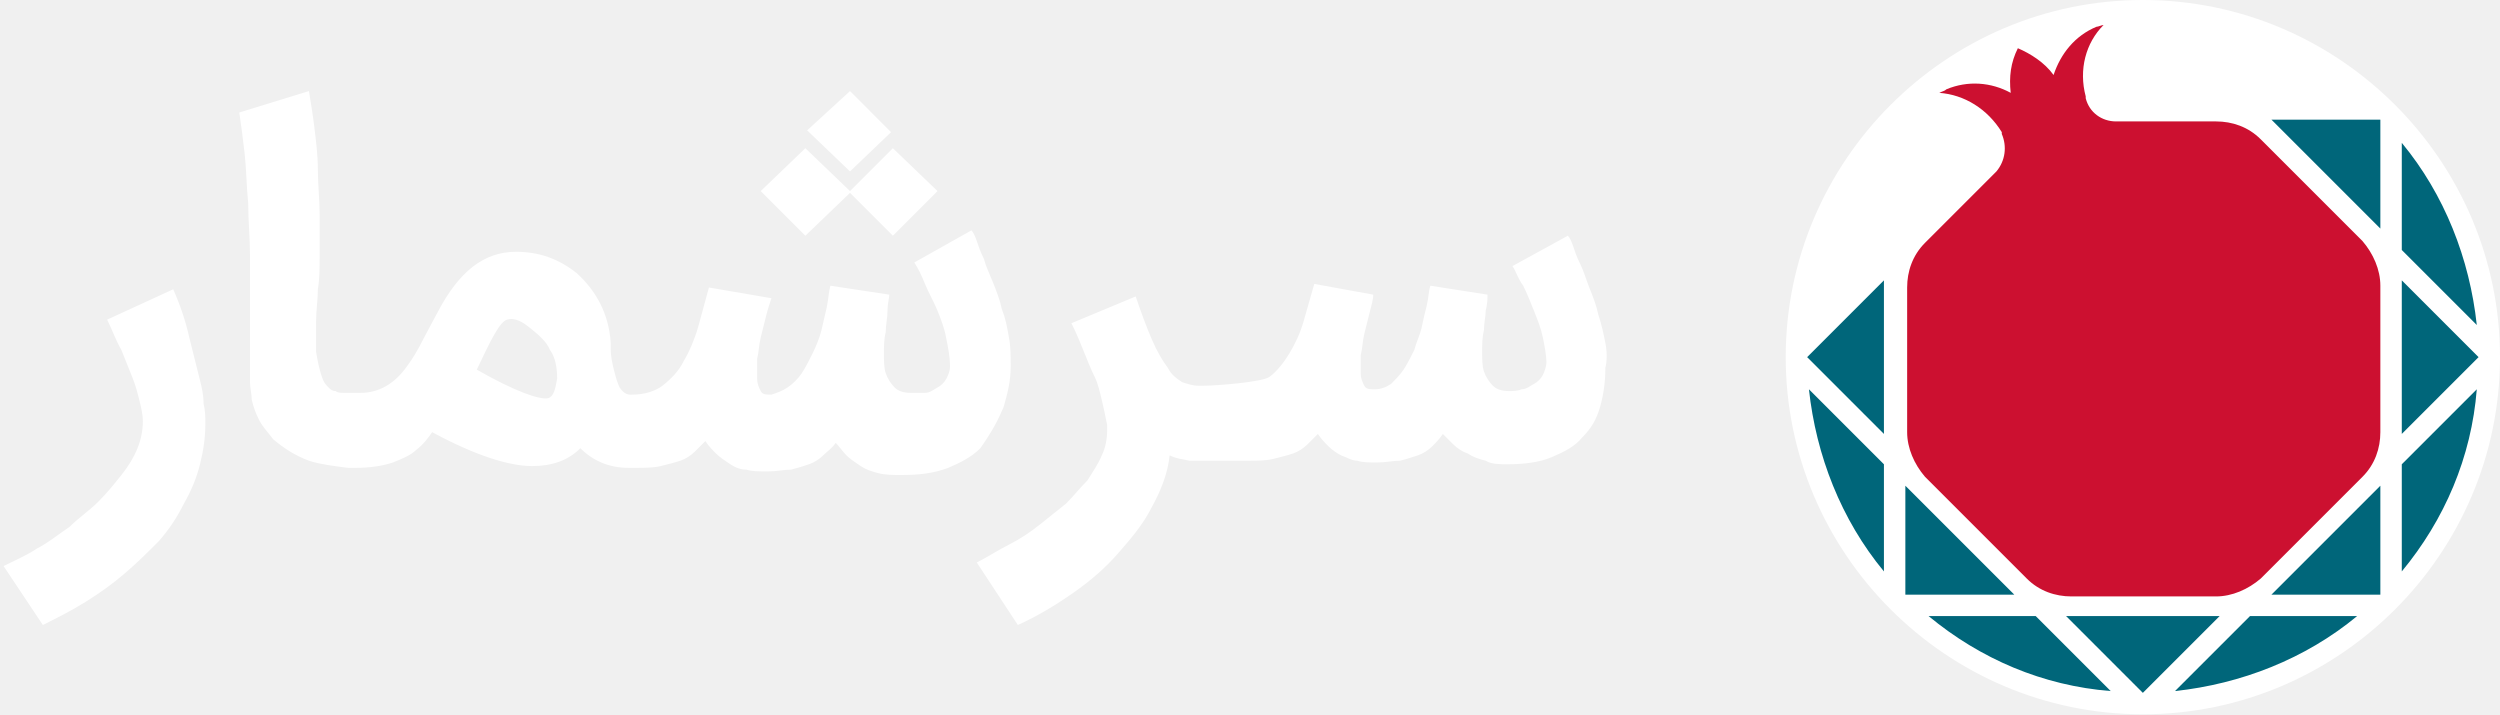
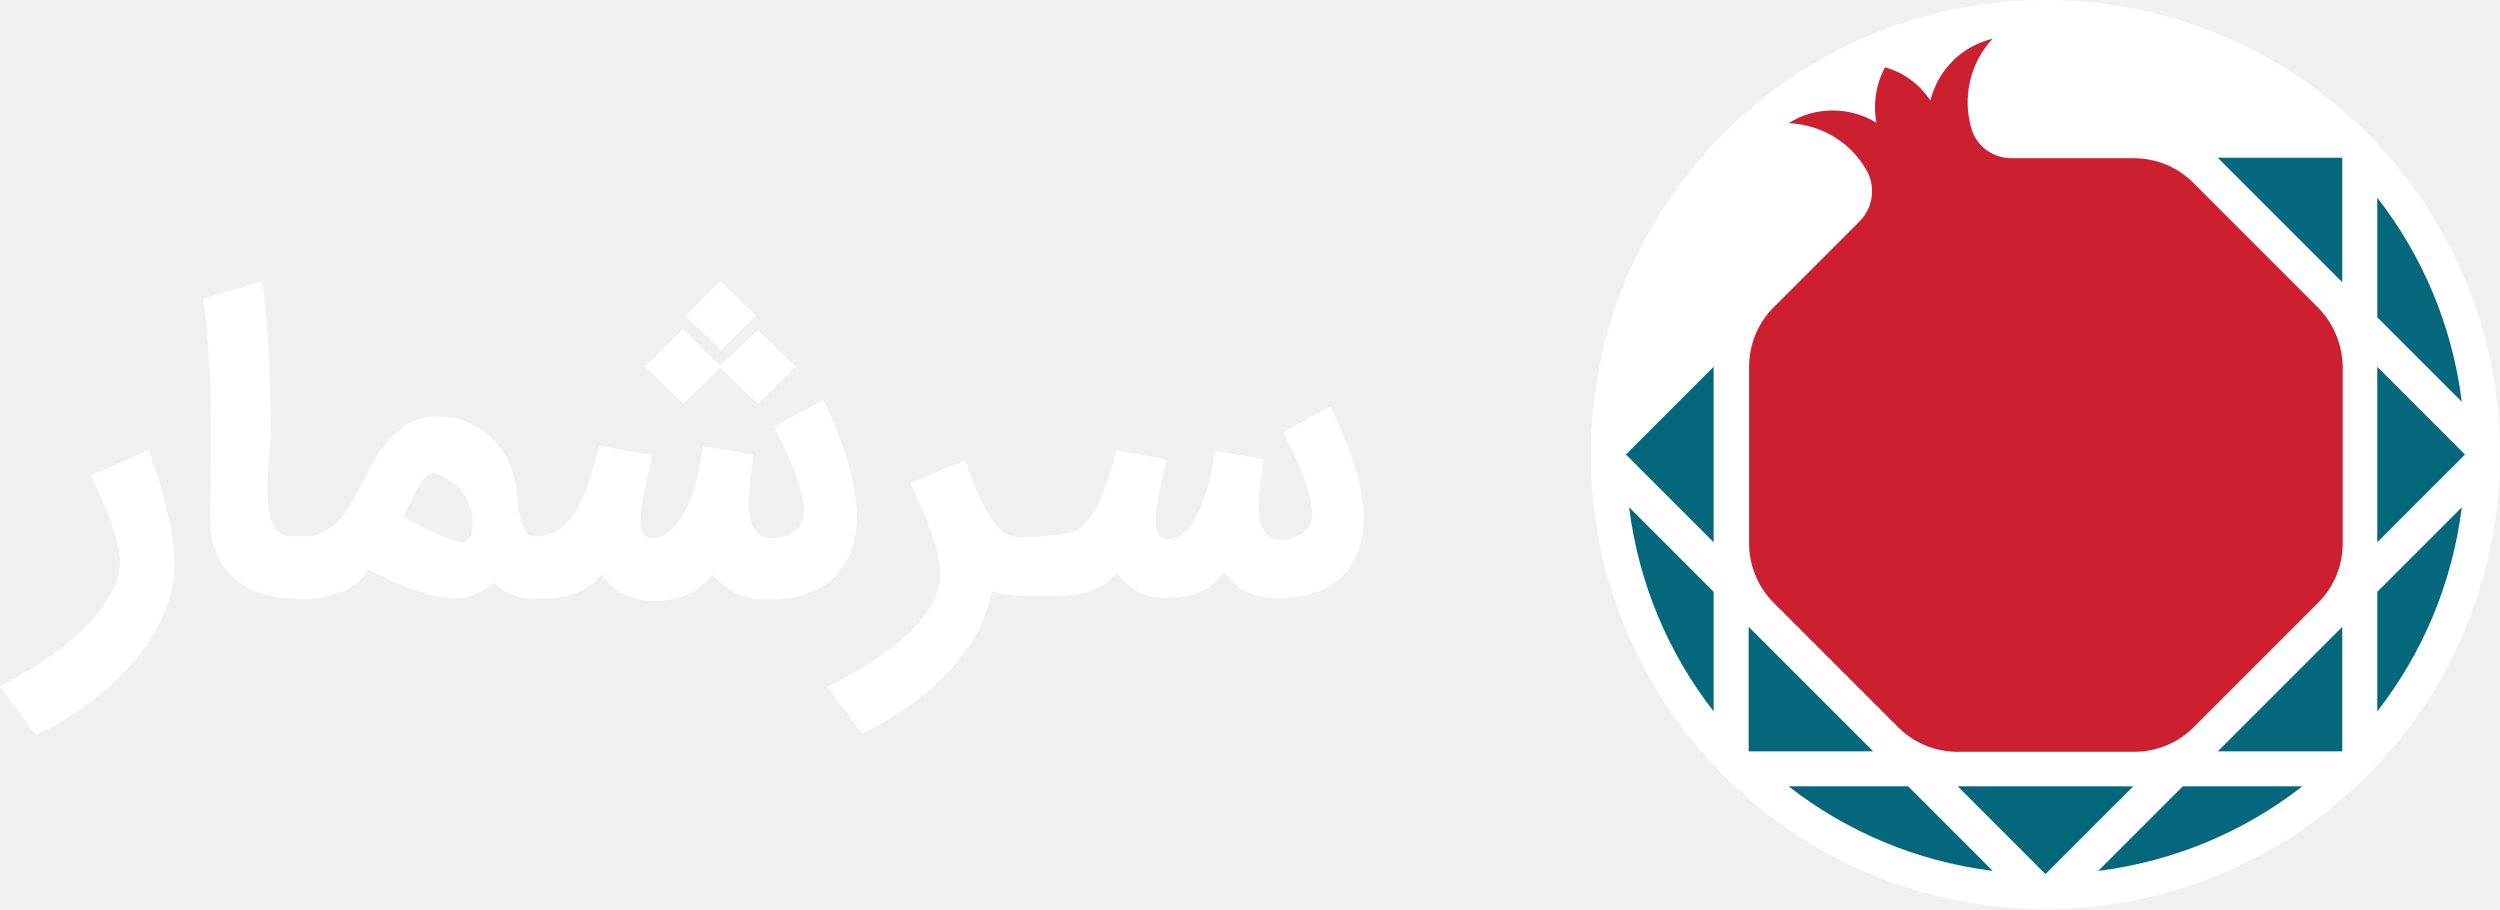
- <svg xmlns="http://www.w3.org/2000/svg" id="Layer_1" viewBox="0 0 140 40" width="140" height="40">
-   <style>
-     .st0{fill:#FFFFFF;} .st1{fill:#00667A;} .st2{fill:#CC1030;}
-   </style>
-   <path class="st0" d="M140 20c0-11-9-20-20-20s-20 9-20 20 9 20 20 20 20-9 20-20" />
-   <path class="st1" d="M105.5 24.3v-8.6l-4.3 4.3zm7.3 9l-6.1-6.1v6.1zm11.5 1.2h-8.6l4.3 4.3zm9-7.3l-6.1 6.1h6.1zm1.2-11.5v8.6l4.3-4.3zm-7.3-9l6.1 6.1V6.7zM105.5 26l-4.2-4.2c.4 3.7 1.8 7.3 4.2 10.2v-6zm8.5 8.5h-6c2.9 2.4 6.4 3.9 10.2 4.2l-4.2-4.2zm12 0l-4.2 4.2c3.7-.4 7.3-1.8 10.2-4.2h-6zm8.5-8.5v6c2.4-2.9 3.9-6.4 4.2-10.2l-4.2 4.2zm0-12l4.2 4.2c-.4-3.7-1.8-7.3-4.2-10.2v6z" />
-   <path class="st2" d="M133.3 16c0-.9-.4-1.8-1-2.5l-5.7-5.7c-.7-.7-1.6-1-2.5-1h-5.6c-.8 0-1.5-.5-1.7-1.3v-.1c-.4-1.5 0-3 1-4-.1 0-.3.1-.4.1-1.2.5-2 1.5-2.4 2.7-.5-.7-1.3-1.2-2-1.5-.4.8-.5 1.6-.4 2.5-1.1-.6-2.4-.7-3.6-.2-.1.1-.2.1-.4.2 1.4.1 2.7.9 3.5 2.2v.1c.3.7.2 1.5-.3 2.1l-4 4c-.7.7-1 1.6-1 2.5v8.1c0 .9.4 1.8 1 2.5l5.7 5.7c.7.7 1.6 1 2.5 1h8.1c.9 0 1.8-.4 2.5-1l5.7-5.7c.7-.7 1-1.6 1-2.5V16z" />
-   <path class="st0" d="M89.9 19.2c-.1-.5-.2-1-.4-1.6-.1-.5-.3-1-.5-1.5s-.3-.9-.5-1.3-.3-.7-.4-1c-.1-.3-.2-.5-.3-.6l-3.1 1.7c.2.3.3.7.6 1.1.2.4.4.9.6 1.4.2.5.4 1 .5 1.5.1.5.2 1 .2 1.4 0 .2-.1.5-.2.7s-.3.4-.5.5c-.2.1-.4.3-.7.3-.2.1-.5.1-.7.1-.4 0-.7-.1-.9-.3s-.4-.5-.5-.8c-.1-.3-.1-.7-.1-1.1 0-.4 0-.8.1-1.2 0-.4.1-.8.1-1.1.1-.4.1-.7.1-.9l-3.2-.5c-.1.3-.1.7-.2 1.1-.1.4-.2.8-.3 1.3-.1.4-.3.8-.4 1.2-.2.4-.4.8-.6 1.1-.2.3-.5.6-.7.8-.3.2-.6.3-.9.3-.3 0-.5 0-.6-.2-.1-.2-.2-.4-.2-.7v-1c.1-.4.1-.8.2-1.2l.3-1.2c.1-.4.2-.7.2-1l-3.3-.6L73 18c-.2.7-.5 1.3-.8 1.8-.3.5-.7 1-1.1 1.3-.4.3-3 .5-3.7.5h-.3c-.3 0-.6-.1-.9-.2-.3-.2-.6-.4-.8-.8-.3-.4-.6-.9-.9-1.6-.3-.7-.6-1.5-.9-2.4L60 18.1c.3.6.5 1.1.7 1.6.2.5.4 1 .6 1.4.2.4.3.9.4 1.3.1.4.2.9.3 1.4v.3c0 .5-.1 1-.3 1.4-.2.5-.5.9-.8 1.4-.4.4-.8.9-1.2 1.3l-1.5 1.2c-.5.4-1.1.8-1.7 1.1-.6.3-1.2.7-1.8 1L57 35c1.1-.5 2.1-1.1 3.1-1.8s1.8-1.4 2.5-2.2c.7-.8 1.4-1.6 1.9-2.6.5-.9.9-1.9 1-2.9.4.2.7.2 1.1.3h3.3c.5 0 1 0 1.4-.1.4-.1.8-.2 1.1-.3.3-.1.6-.3.8-.5l.6-.6c.2.3.4.5.6.7.2.2.5.4.7.5.3.1.6.3.9.3.3.1.7.1 1.1.1.5 0 .9-.1 1.3-.1.4-.1.7-.2 1-.3.3-.1.6-.3.8-.5.2-.2.4-.4.6-.7l.6.6c.2.2.5.4.8.5.3.2.6.3 1 .4.3.2.8.2 1.2.2.9 0 1.8-.1 2.5-.4.7-.3 1.3-.6 1.7-1.1.5-.5.8-1 1-1.7.2-.7.3-1.4.3-2.2.1-.4.1-.9 0-1.4zm-78.7 2.1l-.3-1.2-.3-1.2c-.2-.9-.5-1.8-.9-2.7L6 17.9c.3.6.5 1.2.8 1.7l.6 1.5c.2.5.3.9.4 1.3s.2.8.2 1.2c0 .5-.1 1-.3 1.5-.2.5-.5 1-.9 1.5s-.8 1-1.3 1.5-1.1.9-1.6 1.4c-.6.4-1.2.9-1.8 1.2-.6.4-1.3.7-1.9 1L2.4 35c.8-.4 1.6-.8 2.4-1.3.8-.5 1.5-1 2.2-1.6.7-.6 1.3-1.2 1.9-1.8.6-.7 1-1.3 1.4-2.1.4-.7.7-1.4.9-2.2.2-.8.3-1.5.3-2.3 0-.3 0-.7-.1-1.1 0-.5-.1-.9-.2-1.3zm45 1.5c.2-.7.4-1.4.4-2.3 0-.5 0-1.1-.1-1.6-.1-.6-.2-1.1-.4-1.6-.1-.5-.3-1-.5-1.5s-.4-.9-.5-1.3c-.2-.4-.3-.7-.4-1-.1-.3-.2-.5-.3-.6l-3.2 1.8c.2.3.4.7.6 1.2.2.5.5 1 .7 1.5.2.5.4 1 .5 1.6.1.5.2 1 .2 1.5 0 .3-.1.5-.2.7-.1.2-.3.4-.5.5-.2.1-.4.3-.7.3H51c-.4 0-.7-.1-.9-.3-.2-.2-.4-.5-.5-.8-.1-.3-.1-.7-.1-1.1 0-.4 0-.8.1-1.2 0-.4.1-.8.1-1.2s.1-.7.1-.9l-3.3-.5c-.1.4-.1.7-.2 1.2-.1.4-.2.9-.3 1.3-.1.4-.3.9-.5 1.3s-.4.8-.6 1.1c-.2.3-.5.6-.8.8-.3.2-.6.3-.9.4-.3 0-.5 0-.6-.2-.1-.2-.2-.4-.2-.7v-1.1c.1-.4.1-.8.2-1.2l.3-1.2c.1-.4.2-.7.3-1l-3.5-.6c-.2.7-.4 1.5-.6 2.2-.2.7-.5 1.4-.8 1.9-.3.6-.7 1-1.2 1.4-.4.3-1 .5-1.7.5h-.1c-.2 0-.4-.1-.6-.4-.1-.2-.2-.5-.3-.9-.1-.4-.2-.8-.2-1.3v-.3c-.1-1.6-.8-2.9-1.9-3.9-1-.8-2.1-1.2-3.4-1.2-1.8 0-3.2 1.1-4.4 3.4 0 0-.7 1.3-.8 1.5-.3.6-.6 1.1-.9 1.5-.7 1-1.6 1.5-2.6 1.5h-.9c-.2 0-.4 0-.5-.1-.2 0-.3-.1-.4-.2-.1-.1-.2-.2-.3-.4-.2-.5-.3-1-.4-1.6V18c0-.6.1-1.2.1-1.8.1-.6.1-1.2.1-1.9V12c0-.8-.1-1.7-.1-2.5s-.1-1.6-.2-2.4c-.1-.8-.2-1.4-.3-2l-3.9 1.2c.1.7.2 1.4.3 2.3.1.9.1 1.8.2 2.8 0 1 .1 1.9.1 2.9v7.1c0 .3.1.7.1 1 .1.4.2.7.4 1.1.2.4.5.7.8 1.1.6.5 1.2.9 2 1.2.6.2 1.4.3 2.2.4h.4c.8 0 1.5-.1 2.1-.3.5-.2 1-.4 1.3-.7.4-.3.7-.7.9-1 2.4 1.3 4.3 1.9 5.6 1.9 1.1 0 2-.3 2.7-1 .7.7 1.6 1.1 2.7 1.1h.3c.6 0 1.1 0 1.5-.1.4-.1.8-.2 1.1-.3.3-.1.6-.3.8-.5l.6-.6c.2.3.4.5.6.7.2.2.5.4.8.6.3.2.6.3.9.3.3.1.7.1 1.2.1s.9-.1 1.3-.1c.4-.1.7-.2 1-.3s.6-.3.8-.5c.2-.2.5-.4.7-.7.2.2.4.5.6.7.2.2.5.4.8.6.3.2.6.3 1 .4.4.1.8.1 1.3.1 1 0 1.8-.1 2.6-.4.7-.3 1.3-.6 1.8-1.1.7-1 1-1.6 1.3-2.3zm-25-1.6c-.1.6-.2 1-.5 1.1-.5.1-1.9-.4-4-1.6.8-1.7 1.3-2.7 1.7-2.8.3-.1.7 0 1.2.4s1 .8 1.2 1.3c.3.4.4 1 .4 1.6z" />
-   <path class="st0" d="M47.6 10.8l2.4 2.4 2.5-2.5L50 8.3l-2.4 2.4-2.5-2.4-2.5 2.4 2.5 2.5z" />
-   <path class="st0" d="M49.9 7.4l-2.3-2.3-2.4 2.2 2.4 2.3z" />
+ <svg xmlns="http://www.w3.org/2000/svg" version="1.1" id="Layer_1" x="0px" y="0px" viewBox="0 0 550 200" style="enable-background:new 0 0 550 200;" xml:space="preserve">
+   <style type="text/css">
+ 	.st0{fill:#FFFFFF;}
+ 	.st1{fill:#04677B;}
+ 	.st2{fill:#CC2031;}
+ </style>
+   <path class="st0" d="M299.5,108.8c-0.3-1.8-0.7-3.5-1.2-5.2s-1-3.3-1.6-4.9s-1.1-3-1.7-4.2c-0.5-1.2-1-2.3-1.4-3.2  c-0.4-0.9-0.7-1.5-0.9-1.9l-10.4,5.7c0.5,1,1.1,2.3,1.9,3.8c0.7,1.5,1.4,3.1,2.1,4.7c0.7,1.7,1.2,3.4,1.7,5.1s0.7,3.3,0.7,4.7  c0,0.8-0.2,1.5-0.6,2.2s-0.9,1.2-1.6,1.7c-0.6,0.5-1.4,0.8-2.2,1.1c-0.8,0.3-1.6,0.4-2.4,0.4c-1.3,0-2.3-0.3-3-1s-1.2-1.5-1.5-2.5  s-0.5-2.2-0.5-3.5s0.1-2.6,0.2-4c0.1-1.3,0.3-2.6,0.5-3.8c0.2-1.2,0.3-2.2,0.3-3l-10.6-1.8c-0.2,1.1-0.4,2.4-0.6,3.8  c-0.3,1.4-0.6,2.8-1,4.2c-0.4,1.4-0.9,2.8-1.4,4.1c-0.6,1.3-1.2,2.5-1.9,3.6c-0.7,1.1-1.5,1.9-2.4,2.6s-1.9,1.1-3,1.1  c-0.9,0.1-1.5-0.1-1.9-0.6c-0.4-0.6-0.7-1.3-0.8-2.3s-0.1-2.1,0.1-3.4c0.2-1.3,0.4-2.6,0.6-4c0.3-1.4,0.6-2.7,0.9-3.9  c0.3-1.3,0.6-2.4,0.8-3.3l-11.1-2c-0.6,2.4-1.3,4.7-2.1,7c-0.7,2.3-1.6,4.3-2.6,6.1c-1,1.8-2.3,3.2-3.7,4.3  c-1.4,1.1-10.1,1.7-12.2,1.7c-0.1,0-0.1,0-0.2,0c-0.1,0-0.2,0-0.4,0h-0.2c-1.1,0-2.1-0.3-3-0.8s-1.9-1.4-2.8-2.8  c-0.9-1.3-1.9-3-2.9-5.2s-2-4.9-3.1-8.2l-12.1,5.1c0.9,2,1.7,3.8,2.4,5.4s1.4,3.2,1.9,4.7s1,3,1.4,4.4s0.6,2.9,0.8,4.5l0,0  c0-0.1,0-0.1,0,0s0,0.2,0,0.4c0,0.2,0,0.3,0,0.5s0,0.3,0,0.4c0,1.6-0.3,3.2-1,4.7c-0.7,1.6-1.6,3.1-2.8,4.6s-2.5,2.9-4.1,4.3  c-1.6,1.4-3.3,2.7-5.1,4s-3.7,2.5-5.8,3.7c-2,1.2-4,2.2-6,3.2l7.7,10.3c3.6-1.8,7-3.8,10.2-6s6-4.7,8.5-7.3s4.6-5.5,6.3-8.5  s2.8-6.2,3.5-9.6c1.3,0.5,2.5,0.8,3.6,0.9s2,0.1,2.6,0.1c0.1,0,0.2,0,0.2,0c0.1,0,0.2,0,0.3,0.1h7.7c1.8,0,3.4-0.1,4.8-0.4  c1.4-0.3,2.6-0.6,3.6-1.1s1.9-1,2.7-1.6s1.4-1.3,2-2c0.6,0.8,1.3,1.6,2.1,2.3c0.7,0.7,1.6,1.3,2.5,1.8s1.9,0.9,3,1.1  c1.1,0.3,2.3,0.4,3.7,0.3c1.6,0,3-0.2,4.2-0.4c1.2-0.3,2.3-0.6,3.3-1.1s1.9-1,2.6-1.7c0.8-0.7,1.5-1.4,2.2-2.3  c0.6,0.8,1.3,1.5,2,2.2c0.8,0.7,1.6,1.3,2.6,1.8s2.1,0.9,3.3,1.2c1.2,0.3,2.6,0.4,4.1,0.4c3.1,0,5.9-0.5,8.2-1.3  c2.3-0.8,4.3-2,5.8-3.5s2.7-3.4,3.5-5.5c0.8-2.2,1.2-4.6,1.2-7.3C300,112.3,299.8,110.6,299.5,108.8z" />
+   <path class="st0" d="M37.5,116c-0.3-1.4-0.6-2.7-0.9-4.1c-0.3-1.4-0.7-2.7-1-4c-0.8-2.9-1.8-5.9-2.9-8.9l-12.6,5.6  c0.9,2,1.7,3.9,2.5,5.7c0.8,1.8,1.5,3.5,2,5.1c0.6,1.6,1,3.1,1.3,4.5s0.5,2.7,0.5,3.9c0,1.6-0.4,3.3-1.1,5c-0.7,1.7-1.7,3.4-3,5.1  c-1.3,1.7-2.7,3.3-4.4,4.9c-1.7,1.6-3.5,3.1-5.5,4.6s-4,2.8-6.1,4.1S2.1,149.9,0,151l7.9,10.7c2.8-1.3,5.4-2.8,8-4.5s5-3.4,7.3-5.4  c2.3-1.9,4.3-4,6.2-6.2c1.9-2.2,3.5-4.5,4.8-6.8c1.3-2.4,2.4-4.8,3.1-7.3c0.7-2.5,1.1-5.1,1.1-7.8c0-1.1-0.1-2.3-0.3-3.7  S37.8,117.3,37.5,116z" />
+   <path class="st0" d="M187.3,121c0.8-2.3,1.2-4.8,1.2-7.6c0-1.7-0.2-3.5-0.5-5.3s-0.7-3.6-1.2-5.4s-1-3.4-1.6-5.1  c-0.6-1.6-1.2-3.1-1.7-4.4c-0.6-1.3-1-2.4-1.5-3.3c-0.4-0.9-0.7-1.6-0.9-1.9l-10.8,5.9c0.5,1.1,1.2,2.4,1.9,3.9  c0.8,1.6,1.5,3.2,2.2,4.9c0.7,1.7,1.3,3.5,1.8,5.3s0.7,3.4,0.7,4.8c0,0.8-0.2,1.6-0.6,2.3c-0.4,0.7-1,1.3-1.6,1.8  c-0.7,0.5-1.4,0.9-2.3,1.1c-0.8,0.3-1.7,0.4-2.5,0.4c-1.3,0-2.4-0.3-3.1-1c-0.7-0.7-1.3-1.6-1.6-2.6c-0.3-1.1-0.5-2.3-0.5-3.7  c0-1.4,0.1-2.7,0.2-4.1c0.1-1.4,0.3-2.7,0.5-3.9c0.2-1.2,0.3-2.3,0.3-3.1l-11-1.8c-0.2,1.2-0.4,2.5-0.7,3.9s-0.6,2.9-1,4.4  s-0.9,2.9-1.5,4.3s-1.2,2.6-2,3.7s-1.6,2-2.5,2.7s-2,1.1-3.2,1.2c-0.9,0.1-1.6-0.1-2-0.7s-0.7-1.4-0.8-2.4s-0.1-2.2,0.1-3.5  c0.2-1.3,0.4-2.7,0.7-4.1s0.6-2.8,0.9-4.1c0.3-1.3,0.6-2.5,0.8-3.5l-11.6-2c-0.7,2.5-1.4,4.9-2.1,7.3c-0.8,2.4-1.7,4.5-2.7,6.4  c-1.1,1.9-2.4,3.4-3.8,4.5c-1.5,1.1-3.3,1.7-5.5,1.7h-0.1c-0.1,0-0.1,0-0.2,0c-0.8,0-1.4-0.4-2-1.3c-0.4-0.7-0.8-1.7-1.1-2.9  c-0.3-1.4-0.6-2.8-0.6-4.2c0-0.2,0-0.4-0.1-0.6v-0.4c-0.5-5.5-2.6-9.8-6.3-12.9c-3.3-2.8-7-4.1-11.3-4.1c-5.9,0-10.7,3.8-14.7,11.3  l-0.6,1.2l-0.6,1.3c-0.6,1.1-1,1.9-1.3,2.5c-1.1,2-2.1,3.7-3,5c-2.4,3.1-5.1,4.8-8.2,5.2c-0.3-0.1-0.7-0.1-1-0.1h-0.4  c-0.8,0-1.4,0-2.1,0c-0.6,0-1.2-0.1-1.7-0.3c-0.5-0.2-1-0.4-1.4-0.7c-0.4-0.3-0.7-0.8-1-1.5c-0.7-1.7-1.1-3.5-1.2-5.3  c-0.1-1.8-0.1-3.7,0-5.6s0.3-3.9,0.5-5.9s0.3-4.1,0.2-6.2c0-2.4-0.1-5-0.2-7.8c-0.1-2.8-0.2-5.6-0.3-8.3c-0.2-2.8-0.4-5.4-0.6-7.9  c-0.2-2.5-0.5-4.7-0.9-6.6l-13,3.9c0.4,2.2,0.8,4.7,1,7.7c0.2,2.9,0.4,6,0.6,9.2c0.1,3.2,0.2,6.4,0.2,9.5c0,3.2,0,6.1,0,8.8  c0,2.7,0,5-0.1,6.9s-0.1,3.5-0.1,4.5v0.6c0,0.8,0,1.7,0.1,2.8c0,1.1,0.2,2.2,0.5,3.4c0.3,1.2,0.7,2.4,1.3,3.7  c0.6,1.2,1.5,2.4,2.7,3.6c1.9,1.8,4.1,3.1,6.6,4c2.1,0.7,4.6,1.1,7.5,1.2c0.5,0.1,0.9,0.1,1.5,0.1c2.6,0,5-0.3,7.1-1  c1.7-0.5,3.2-1.3,4.5-2.2c1.5-1.1,2.5-2.2,3-3.3c8.1,4.2,14.3,6.3,18.6,6.3c3.7,0,6.7-1.2,9.1-3.5c2.2,2.4,5.2,3.6,8.8,3.6  c0.1,0,0.3,0,0.4,0h0.8c1.9,0,3.5-0.1,5-0.4c1.4-0.3,2.7-0.7,3.7-1.1c1.1-0.5,2-1,2.8-1.7c0.8-0.6,1.5-1.3,2.1-2.1  c0.7,0.9,1.4,1.7,2.2,2.4s1.6,1.3,2.6,1.8s2,0.9,3.2,1.2c1.1,0.3,2.4,0.4,3.8,0.4c1.6,0,3.1-0.2,4.3-0.5c1.3-0.3,2.4-0.7,3.5-1.2  s1.9-1.1,2.7-1.8s1.5-1.5,2.2-2.4c0.6,0.8,1.3,1.5,2.1,2.2c0.8,0.7,1.7,1.3,2.7,1.8s2.2,0.9,3.4,1.2c1.3,0.3,2.7,0.4,4.3,0.4  c3.2,0,6.1-0.5,8.5-1.4s4.4-2.1,6-3.7C185.3,125.2,186.5,123.3,187.3,121z M104,115.7c-0.2,2.1-0.7,3.3-1.7,3.5  c-1.7,0.4-6.2-1.4-13.5-5.5c2.5-5.8,4.4-8.9,5.7-9.4c0.9-0.4,2.3,0,4.1,1.2c1.8,1.2,3.2,2.6,4.1,4.2  C103.7,111.5,104.1,113.5,104,115.7z" />
+   <polygon class="st0" points="158.5,80.9 166.8,88.9 175.1,80.7 166.7,72.6 158.5,80.5 150.2,72.5 141.9,80.6 150.3,88.8 " />
+   <polygon class="st0" points="166.3,69.4 158.5,61.9 150.8,69.4 158.6,77 " />
+   <circle class="st0" cx="450" cy="100" r="100" />
+   <path class="st1" d="M377,130.2l-18.6-18.6c2.1,16.8,8.7,32.2,18.6,44.9V130.2z" />
+   <path class="st1" d="M419.8,173h-26.3c12.7,9.9,28.1,16.5,44.9,18.6L419.8,173z" />
+   <path class="st1" d="M523,43.5v26.3l18.6,18.6C539.5,71.6,532.9,56.2,523,43.5z" />
+   <path class="st1" d="M480.2,173l-18.6,18.6c16.8-2.1,32.2-8.7,44.9-18.6H480.2z" />
+   <path class="st1" d="M523,130.2v26.3c9.9-12.7,16.5-28.1,18.6-44.9L523,130.2z" />
+   <polygon class="st1" points="515.3,62.1 515.3,34.7 487.9,34.7 " />
+   <polygon class="st1" points="523,119.3 542.3,100 523,80.7 " />
+   <polygon class="st1" points="515.3,137.9 515.3,165.3 487.9,165.3 " />
+   <polygon class="st1" points="469.3,173 450,192.3 430.7,173 " />
+   <polygon class="st1" points="384.7,165.3 412.1,165.3 384.7,137.9 " />
+   <polygon class="st1" points="377,119.3 357.7,100 377,80.7 " />
+   <path class="st2" d="M509.9,67.6l-27.4-27.4c-3.5-3.5-8.2-5.4-13.1-5.4h-26.9c-4.2,0-7.9-2.8-8.9-6.9c-1.8-6.7-0.2-14.1,4.8-19.4  c-3.2,0.8-6.3,2.4-8.8,4.9s-4.1,5.5-4.9,8.7c-0.6-0.9-1.4-1.8-2.2-2.7c-2.3-2.3-4.9-3.8-7.8-4.6c-1.4,2.6-2.2,5.6-2.2,8.8  c0,1.2,0.1,2.3,0.3,3.4c-2.8-1.7-6.1-2.7-9.6-2.7c-3.6,0-6.9,1-9.7,2.8c7.3,0.3,13.7,4.3,17.1,10.3c2.1,3.6,1.5,8.2-1.4,11.2l-19,19  c-3.5,3.5-5.4,8.2-5.4,13.1v38.8c0,4.9,1.9,9.6,5.4,13.1l27.4,27.4c3.5,3.5,8.2,5.4,13.1,5.4h38.8c4.9,0,9.6-1.9,13.1-5.4l27.4-27.4  c3.5-3.5,5.4-8.2,5.4-13.1V80.6C515.3,75.7,513.3,71,509.9,67.6z" />
</svg>
